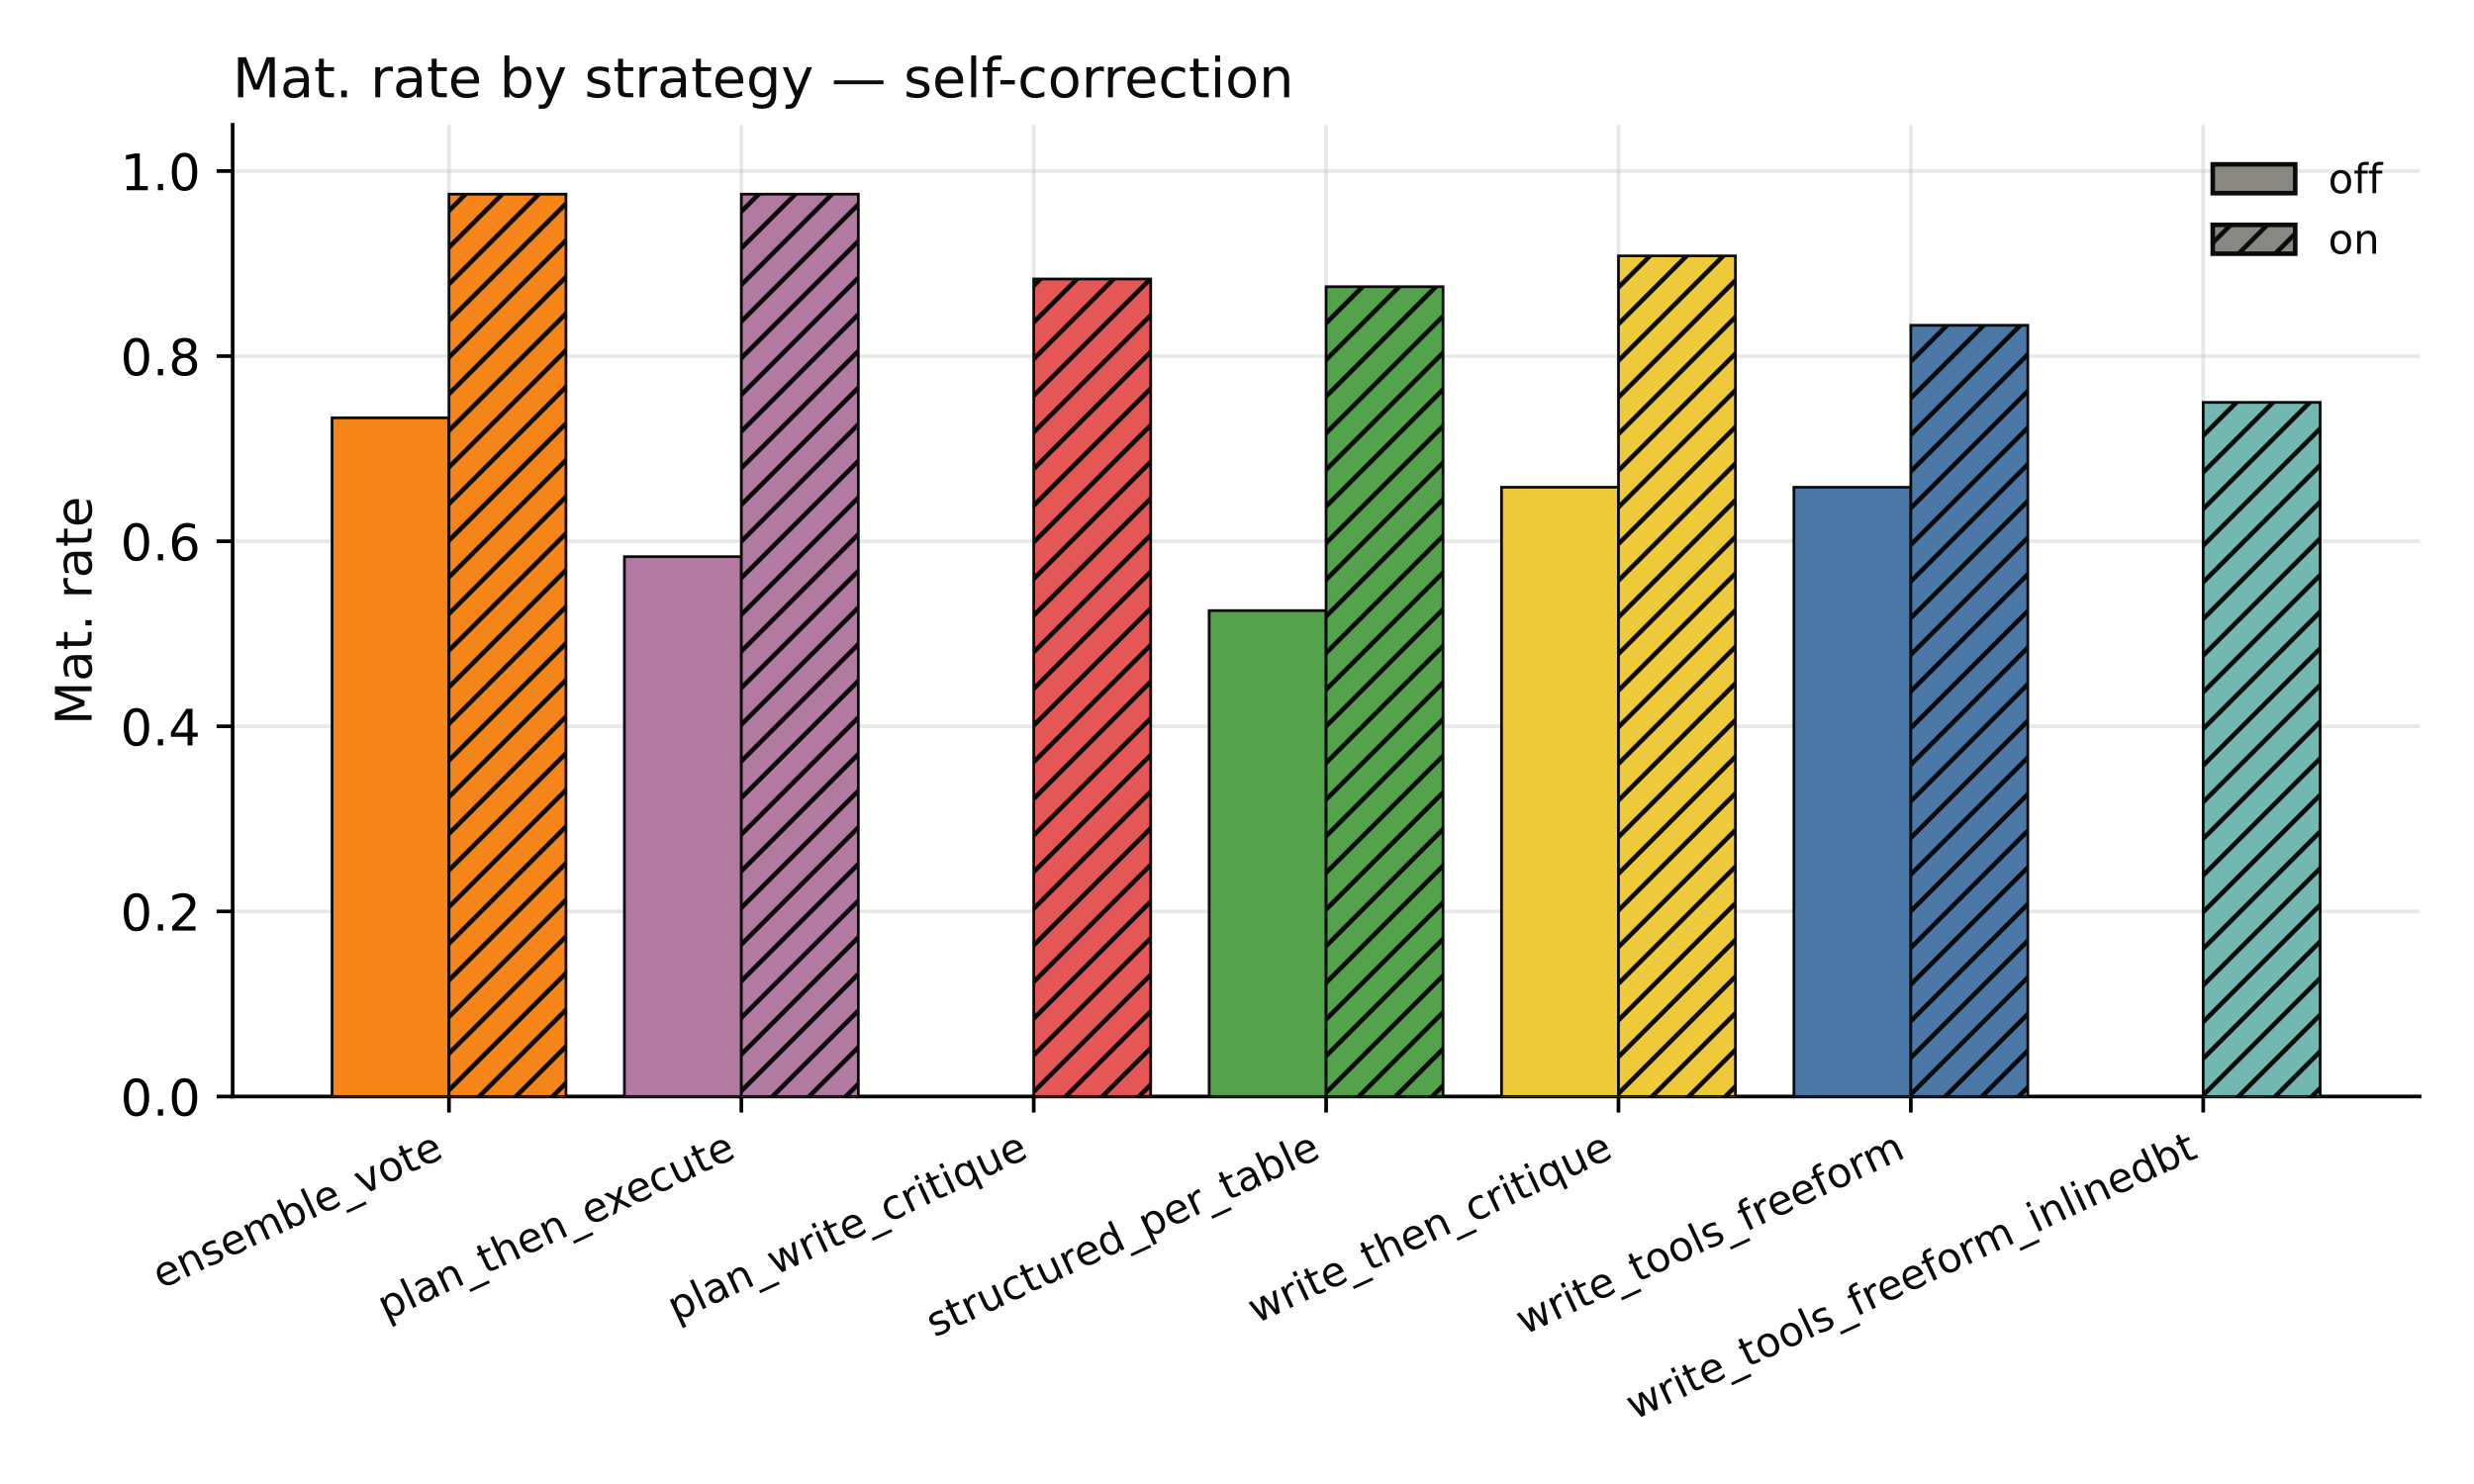
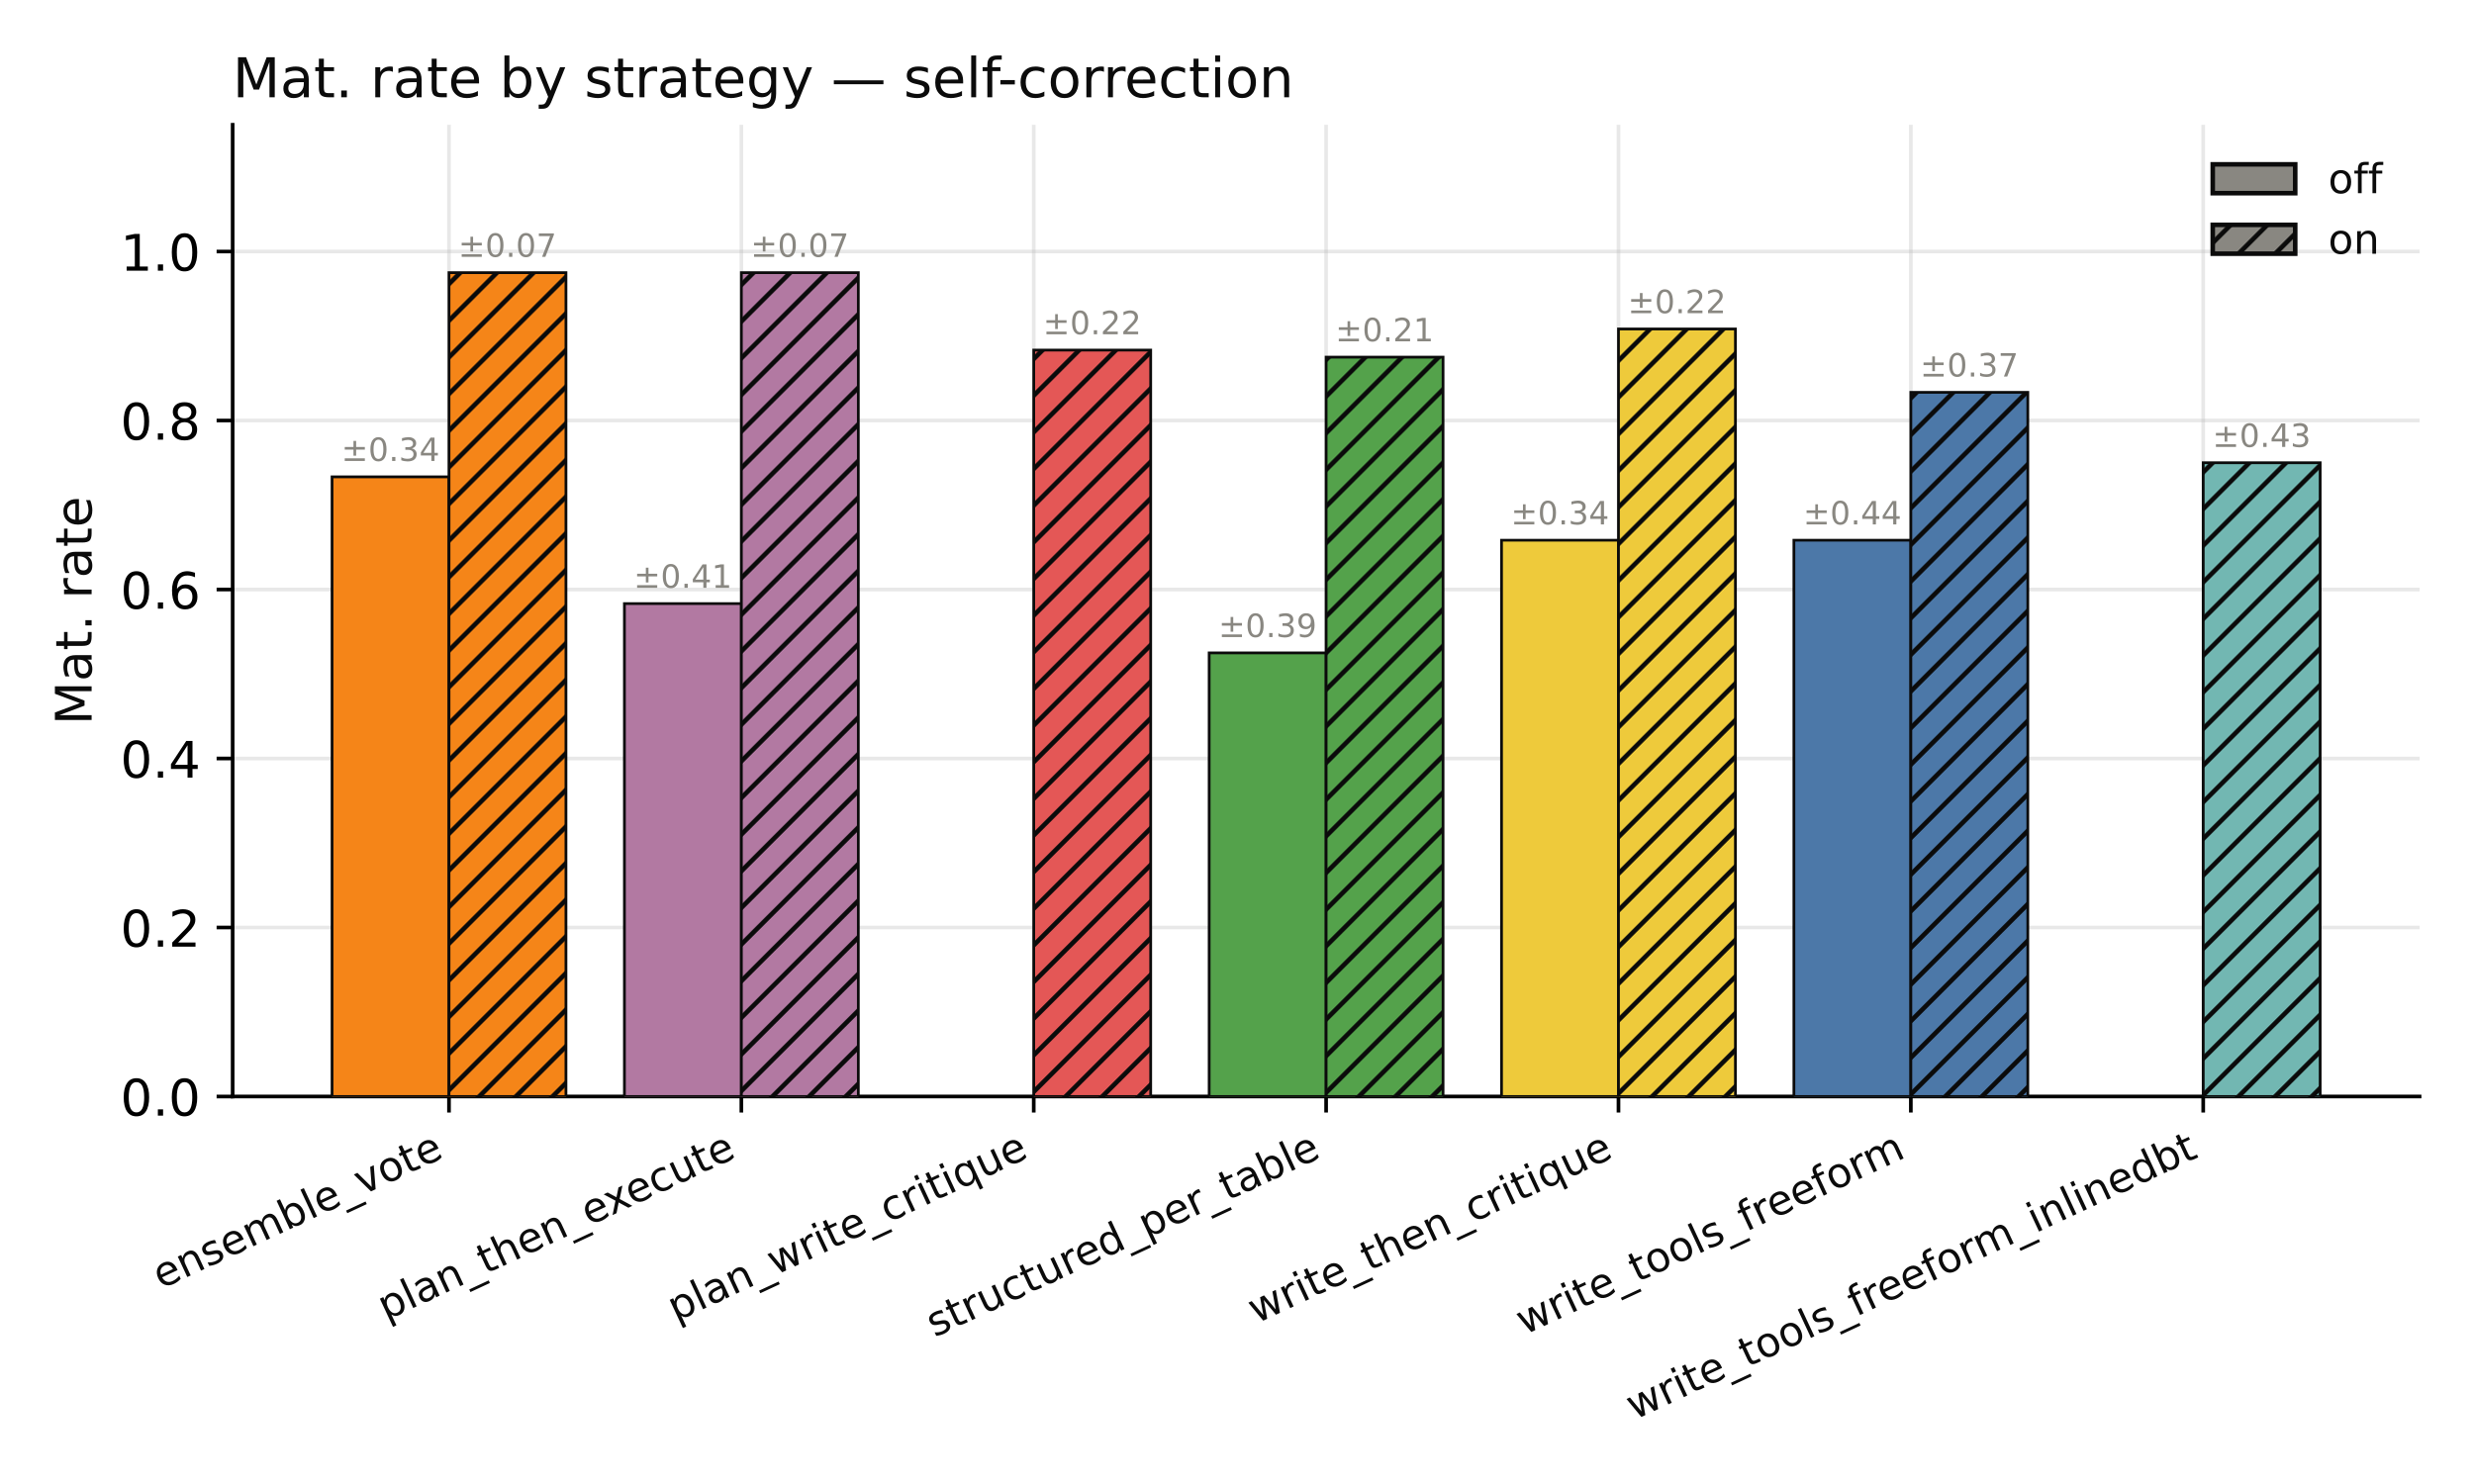
<svg xmlns="http://www.w3.org/2000/svg" xmlns:xlink="http://www.w3.org/1999/xlink" width="540pt" height="324pt" viewBox="0 0 540 324" version="1.1">
  <defs>
    <style type="text/css">*{stroke-linejoin: round; stroke-linecap: butt}</style>
  </defs>
  <g id="figure_1">
    <g id="patch_1">
      <path d="M 0 324  L 540 324  L 540 0  L 0 0  L 0 324  z " style="fill: none" />
    </g>
    <g id="axes_1">
      <g id="patch_2">
        <path d="M 50.78 239.396  L 528.12 239.396  L 528.12 27.24  L 50.78 27.24  L 50.78 239.396  z " style="fill: none" />
      </g>
      <g id="matplotlib.axis_1">
        <g id="xtick_1">
          <g id="line2d_1">
            <path d="M 98.003 239.396  L 98.003 27.24  " clip-path="url(#p436412ffaa)" style="fill: none; stroke: #b0b0b0; stroke-opacity: 0.3; stroke-width: 0.8; stroke-linecap: square" />
          </g>
          <g id="line2d_2">
            <defs>
              <path id="mcf3340162c" d="M 0 0  L 0 3.5  " style="stroke: #000000; stroke-width: 0.8" />
            </defs>
            <g>
              <use xlink:href="#mcf3340162c" x="98.003" y="239.396" style="stroke: #000000; stroke-width: 0.8" />
            </g>
          </g>
          <g id="text_1">
            <text style="font-size: 9px; font-family: 'DejaVu Sans', 'Bitstream Vera Sans', 'Computer Modern Sans Serif', 'Lucida Grande', 'Verdana', 'Geneva', 'Lucid', 'Arial', 'Helvetica', 'Avant Garde', sans-serif; fill: #0b0b0b" transform="translate(35.12796 281.4953) rotate(-25)">ensemble_vote</text>
          </g>
        </g>
        <g id="xtick_2">
          <g id="line2d_3">
            <path d="M 161.819 239.396  L 161.819 27.24  " clip-path="url(#p436412ffaa)" style="fill: none; stroke: #b0b0b0; stroke-opacity: 0.3; stroke-width: 0.8; stroke-linecap: square" />
          </g>
          <g id="line2d_4">
            <g>
              <use xlink:href="#mcf3340162c" x="161.819" y="239.396" style="stroke: #000000; stroke-width: 0.8" />
            </g>
          </g>
          <g id="text_2">
            <text style="font-size: 9px; font-family: 'DejaVu Sans', 'Bitstream Vera Sans', 'Computer Modern Sans Serif', 'Lucida Grande', 'Verdana', 'Geneva', 'Lucid', 'Arial', 'Helvetica', 'Avant Garde', sans-serif; fill: #0b0b0b" transform="translate(84.25873 288.3429) rotate(-25)">plan_then_execute</text>
          </g>
        </g>
        <g id="xtick_3">
          <g id="line2d_5">
            <path d="M 225.634 239.396  L 225.634 27.24  " clip-path="url(#p436412ffaa)" style="fill: none; stroke: #b0b0b0; stroke-opacity: 0.3; stroke-width: 0.8; stroke-linecap: square" />
          </g>
          <g id="line2d_6">
            <g>
              <use xlink:href="#mcf3340162c" x="225.634" y="239.396" style="stroke: #000000; stroke-width: 0.8" />
            </g>
          </g>
          <g id="text_3">
            <text style="font-size: 9px; font-family: 'DejaVu Sans', 'Bitstream Vera Sans', 'Computer Modern Sans Serif', 'Lucida Grande', 'Verdana', 'Geneva', 'Lucid', 'Arial', 'Helvetica', 'Avant Garde', sans-serif; fill: #0b0b0b" transform="translate(147.5275 288.5979) rotate(-25)">plan_write_critique</text>
          </g>
        </g>
        <g id="xtick_4">
          <g id="line2d_7">
            <path d="M 289.45 239.396  L 289.45 27.24  " clip-path="url(#p436412ffaa)" style="fill: none; stroke: #b0b0b0; stroke-opacity: 0.3; stroke-width: 0.8; stroke-linecap: square" />
          </g>
          <g id="line2d_8">
            <g>
              <use xlink:href="#mcf3340162c" x="289.45" y="239.396" style="stroke: #000000; stroke-width: 0.8" />
            </g>
          </g>
          <g id="text_4">
            <text style="font-size: 9px; font-family: 'DejaVu Sans', 'Bitstream Vera Sans', 'Computer Modern Sans Serif', 'Lucida Grande', 'Verdana', 'Geneva', 'Lucid', 'Arial', 'Helvetica', 'Avant Garde', sans-serif; fill: #0b0b0b" transform="translate(203.9981 292.0229) rotate(-25)">structured_per_table</text>
          </g>
        </g>
        <g id="xtick_5">
          <g id="line2d_9">
            <path d="M 353.266 239.396  L 353.266 27.24  " clip-path="url(#p436412ffaa)" style="fill: none; stroke: #b0b0b0; stroke-opacity: 0.3; stroke-width: 0.8; stroke-linecap: square" />
          </g>
          <g id="line2d_10">
            <g>
              <use xlink:href="#mcf3340162c" x="353.266" y="239.396" style="stroke: #000000; stroke-width: 0.8" />
            </g>
          </g>
          <g id="text_5">
            <text style="font-size: 9px; font-family: 'DejaVu Sans', 'Bitstream Vera Sans', 'Computer Modern Sans Serif', 'Lucida Grande', 'Verdana', 'Geneva', 'Lucid', 'Arial', 'Helvetica', 'Avant Garde', sans-serif; fill: #0b0b0b" transform="translate(274.2154 289.0376) rotate(-25)">write_then_critique</text>
          </g>
        </g>
        <g id="xtick_6">
          <g id="line2d_11">
            <path d="M 417.081 239.396  L 417.081 27.24  " clip-path="url(#p436412ffaa)" style="fill: none; stroke: #b0b0b0; stroke-opacity: 0.3; stroke-width: 0.8; stroke-linecap: square" />
          </g>
          <g id="line2d_12">
            <g>
              <use xlink:href="#mcf3340162c" x="417.081" y="239.396" style="stroke: #000000; stroke-width: 0.8" />
            </g>
          </g>
          <g id="text_6">
            <text style="font-size: 9px; font-family: 'DejaVu Sans', 'Bitstream Vera Sans', 'Computer Modern Sans Serif', 'Lucida Grande', 'Verdana', 'Geneva', 'Lucid', 'Arial', 'Helvetica', 'Avant Garde', sans-serif; fill: #0b0b0b" transform="translate(332.729 291.51) rotate(-25)">write_tools_freeform</text>
          </g>
        </g>
        <g id="xtick_7">
          <g id="line2d_13">
            <path d="M 480.897 239.396  L 480.897 27.24  " clip-path="url(#p436412ffaa)" style="fill: none; stroke: #b0b0b0; stroke-opacity: 0.3; stroke-width: 0.8; stroke-linecap: square" />
          </g>
          <g id="line2d_14">
            <g>
              <use xlink:href="#mcf3340162c" x="480.897" y="239.396" style="stroke: #000000; stroke-width: 0.8" />
            </g>
          </g>
          <g id="text_7">
            <text style="font-size: 9px; font-family: 'DejaVu Sans', 'Bitstream Vera Sans', 'Computer Modern Sans Serif', 'Lucida Grande', 'Verdana', 'Geneva', 'Lucid', 'Arial', 'Helvetica', 'Avant Garde', sans-serif; fill: #0b0b0b" transform="translate(356.756 310.0636) rotate(-25)">write_tools_freeform_inlinedbt</text>
          </g>
        </g>
      </g>
      <g id="matplotlib.axis_2">
        <g id="ytick_1">
          <g id="line2d_15">
            <path d="M 50.78 239.396  L 528.12 239.396  " clip-path="url(#p436412ffaa)" style="fill: none; stroke: #b0b0b0; stroke-opacity: 0.3; stroke-width: 0.8; stroke-linecap: square" />
          </g>
          <g id="line2d_16">
            <defs>
              <path id="m8100866d8d" d="M 0 0  L -3.5 0  " style="stroke: #000000; stroke-width: 0.8" />
            </defs>
            <g>
              <use xlink:href="#m8100866d8d" x="50.78" y="239.396" style="stroke: #000000; stroke-width: 0.8" />
            </g>
          </g>
          <g id="text_8">
            <text style="font-size: 11px; font-family: 'DejaVu Sans', 'Bitstream Vera Sans', 'Computer Modern Sans Serif', 'Lucida Grande', 'Verdana', 'Geneva', 'Lucid', 'Arial', 'Helvetica', 'Avant Garde', sans-serif; text-anchor: end" x="43.78" y="243.575" transform="rotate(-0 43.78 243.5754)">0.0</text>
          </g>
        </g>
        <g id="ytick_2">
          <g id="line2d_17">
-             <path d="M 50.78 198.986  L 528.12 198.986  " clip-path="url(#p436412ffaa)" style="fill: none; stroke: #b0b0b0; stroke-opacity: 0.3; stroke-width: 0.8; stroke-linecap: square" />
+             <path d="M 50.78 202.5  L 528.12 202.5  " clip-path="url(#p436412ffaa)" style="fill: none; stroke: #b0b0b0; stroke-opacity: 0.3; stroke-width: 0.8; stroke-linecap: square" />
          </g>
          <g id="line2d_18">
            <g>
-               <use xlink:href="#m8100866d8d" x="50.78" y="198.986" style="stroke: #000000; stroke-width: 0.8" />
+               <use xlink:href="#m8100866d8d" x="50.78" y="202.5" style="stroke: #000000; stroke-width: 0.8" />
            </g>
          </g>
          <g id="text_9">
-             <text style="font-size: 11px; font-family: 'DejaVu Sans', 'Bitstream Vera Sans', 'Computer Modern Sans Serif', 'Lucida Grande', 'Verdana', 'Geneva', 'Lucid', 'Arial', 'Helvetica', 'Avant Garde', sans-serif; text-anchor: end" x="43.78" y="203.165" transform="rotate(-0 43.78 203.1647)">0.2</text>
+             <text style="font-size: 11px; font-family: 'DejaVu Sans', 'Bitstream Vera Sans', 'Computer Modern Sans Serif', 'Lucida Grande', 'Verdana', 'Geneva', 'Lucid', 'Arial', 'Helvetica', 'Avant Garde', sans-serif; text-anchor: end" x="43.78" y="206.679" transform="rotate(-0 43.78 206.6787)">0.2</text>
          </g>
        </g>
        <g id="ytick_3">
          <g id="line2d_19">
-             <path d="M 50.78 158.575  L 528.12 158.575  " clip-path="url(#p436412ffaa)" style="fill: none; stroke: #b0b0b0; stroke-opacity: 0.3; stroke-width: 0.8; stroke-linecap: square" />
+             <path d="M 50.78 165.603  L 528.12 165.603  " clip-path="url(#p436412ffaa)" style="fill: none; stroke: #b0b0b0; stroke-opacity: 0.3; stroke-width: 0.8; stroke-linecap: square" />
          </g>
          <g id="line2d_20">
            <g>
-               <use xlink:href="#m8100866d8d" x="50.78" y="158.575" style="stroke: #000000; stroke-width: 0.8" />
+               <use xlink:href="#m8100866d8d" x="50.78" y="165.603" style="stroke: #000000; stroke-width: 0.8" />
            </g>
          </g>
          <g id="text_10">
-             <text style="font-size: 11px; font-family: 'DejaVu Sans', 'Bitstream Vera Sans', 'Computer Modern Sans Serif', 'Lucida Grande', 'Verdana', 'Geneva', 'Lucid', 'Arial', 'Helvetica', 'Avant Garde', sans-serif; text-anchor: end" x="43.78" y="162.754" transform="rotate(-0 43.78 162.754)">0.4</text>
+             <text style="font-size: 11px; font-family: 'DejaVu Sans', 'Bitstream Vera Sans', 'Computer Modern Sans Serif', 'Lucida Grande', 'Verdana', 'Geneva', 'Lucid', 'Arial', 'Helvetica', 'Avant Garde', sans-serif; text-anchor: end" x="43.78" y="169.782" transform="rotate(-0 43.78 169.7819)">0.4</text>
          </g>
        </g>
        <g id="ytick_4">
          <g id="line2d_21">
-             <path d="M 50.78 118.164  L 528.12 118.164  " clip-path="url(#p436412ffaa)" style="fill: none; stroke: #b0b0b0; stroke-opacity: 0.3; stroke-width: 0.8; stroke-linecap: square" />
+             <path d="M 50.78 128.706  L 528.12 128.706  " clip-path="url(#p436412ffaa)" style="fill: none; stroke: #b0b0b0; stroke-opacity: 0.3; stroke-width: 0.8; stroke-linecap: square" />
          </g>
          <g id="line2d_22">
            <g>
-               <use xlink:href="#m8100866d8d" x="50.78" y="118.164" style="stroke: #000000; stroke-width: 0.8" />
+               <use xlink:href="#m8100866d8d" x="50.78" y="128.706" style="stroke: #000000; stroke-width: 0.8" />
            </g>
          </g>
          <g id="text_11">
-             <text style="font-size: 11px; font-family: 'DejaVu Sans', 'Bitstream Vera Sans', 'Computer Modern Sans Serif', 'Lucida Grande', 'Verdana', 'Geneva', 'Lucid', 'Arial', 'Helvetica', 'Avant Garde', sans-serif; text-anchor: end" x="43.78" y="122.343" transform="rotate(-0 43.78 122.3433)">0.6</text>
+             <text style="font-size: 11px; font-family: 'DejaVu Sans', 'Bitstream Vera Sans', 'Computer Modern Sans Serif', 'Lucida Grande', 'Verdana', 'Geneva', 'Lucid', 'Arial', 'Helvetica', 'Avant Garde', sans-serif; text-anchor: end" x="43.78" y="132.885" transform="rotate(-0 43.78 132.8852)">0.6</text>
          </g>
        </g>
        <g id="ytick_5">
          <g id="line2d_23">
-             <path d="M 50.78 77.753  L 528.12 77.753  " clip-path="url(#p436412ffaa)" style="fill: none; stroke: #b0b0b0; stroke-opacity: 0.3; stroke-width: 0.8; stroke-linecap: square" />
+             <path d="M 50.78 91.809  L 528.12 91.809  " clip-path="url(#p436412ffaa)" style="fill: none; stroke: #b0b0b0; stroke-opacity: 0.3; stroke-width: 0.8; stroke-linecap: square" />
          </g>
          <g id="line2d_24">
            <g>
-               <use xlink:href="#m8100866d8d" x="50.78" y="77.753" style="stroke: #000000; stroke-width: 0.8" />
+               <use xlink:href="#m8100866d8d" x="50.78" y="91.809" style="stroke: #000000; stroke-width: 0.8" />
            </g>
          </g>
          <g id="text_12">
-             <text style="font-size: 11px; font-family: 'DejaVu Sans', 'Bitstream Vera Sans', 'Computer Modern Sans Serif', 'Lucida Grande', 'Verdana', 'Geneva', 'Lucid', 'Arial', 'Helvetica', 'Avant Garde', sans-serif; text-anchor: end" x="43.78" y="81.933" transform="rotate(-0 43.78 81.93254)">0.8</text>
+             <text style="font-size: 11px; font-family: 'DejaVu Sans', 'Bitstream Vera Sans', 'Computer Modern Sans Serif', 'Lucida Grande', 'Verdana', 'Geneva', 'Lucid', 'Arial', 'Helvetica', 'Avant Garde', sans-serif; text-anchor: end" x="43.78" y="95.988" transform="rotate(-0 43.78 95.98844)">0.8</text>
          </g>
        </g>
        <g id="ytick_6">
          <g id="line2d_25">
-             <path d="M 50.78 37.343  L 528.12 37.343  " clip-path="url(#p436412ffaa)" style="fill: none; stroke: #b0b0b0; stroke-opacity: 0.3; stroke-width: 0.8; stroke-linecap: square" />
+             <path d="M 50.78 54.913  L 528.12 54.913  " clip-path="url(#p436412ffaa)" style="fill: none; stroke: #b0b0b0; stroke-opacity: 0.3; stroke-width: 0.8; stroke-linecap: square" />
          </g>
          <g id="line2d_26">
            <g>
-               <use xlink:href="#m8100866d8d" x="50.78" y="37.343" style="stroke: #000000; stroke-width: 0.8" />
+               <use xlink:href="#m8100866d8d" x="50.78" y="54.913" style="stroke: #000000; stroke-width: 0.8" />
            </g>
          </g>
          <g id="text_13">
-             <text style="font-size: 11px; font-family: 'DejaVu Sans', 'Bitstream Vera Sans', 'Computer Modern Sans Serif', 'Lucida Grande', 'Verdana', 'Geneva', 'Lucid', 'Arial', 'Helvetica', 'Avant Garde', sans-serif; text-anchor: end" x="43.78" y="41.522" transform="rotate(-0 43.78 41.52182)">1.0</text>
+             <text style="font-size: 11px; font-family: 'DejaVu Sans', 'Bitstream Vera Sans', 'Computer Modern Sans Serif', 'Lucida Grande', 'Verdana', 'Geneva', 'Lucid', 'Arial', 'Helvetica', 'Avant Garde', sans-serif; text-anchor: end" x="43.78" y="59.092" transform="rotate(-0 43.78 59.0917)">1.0</text>
          </g>
        </g>
        <g id="text_14">
          <text style="font-size: 11px; font-family: 'DejaVu Sans', 'Bitstream Vera Sans', 'Computer Modern Sans Serif', 'Lucida Grande', 'Verdana', 'Geneva', 'Lucid', 'Arial', 'Helvetica', 'Avant Garde', sans-serif; text-anchor: middle; fill: #0b0b0b" x="19.999" y="133.318" transform="rotate(-90 19.99891 133.3181)">Mat. rate</text>
        </g>
      </g>
      <g id="patch_3">
        <path d="M 50.78 239.396  L 50.78 27.24  " style="fill: none; stroke: #000000; stroke-width: 0.8; stroke-linejoin: miter; stroke-linecap: square" />
      </g>
      <g id="patch_4">
        <path d="M 50.78 239.396  L 528.12 239.396  " style="fill: none; stroke: #000000; stroke-width: 0.8; stroke-linejoin: miter; stroke-linecap: square" />
      </g>
      <g id="patch_5">
-         <path d="M 72.477 239.396  L 98.003 239.396  L 98.003 91.224  L 72.477 91.224  z " clip-path="url(#p436412ffaa)" style="fill: #f58518; stroke: #0b0b0b; stroke-width: 0.6; stroke-linejoin: miter" />
+         <path d="M 72.477 239.396  L 98.003 239.396  L 98.003 104.108  L 72.477 104.108  z " clip-path="url(#p436412ffaa)" style="fill: #f58518; stroke: #0b0b0b; stroke-width: 0.6; stroke-linejoin: miter" />
      </g>
      <g id="patch_6">
-         <path d="M 136.293 239.396  L 161.819 239.396  L 161.819 121.532  L 136.293 121.532  z " clip-path="url(#p436412ffaa)" style="fill: #b279a2; stroke: #0b0b0b; stroke-width: 0.6; stroke-linejoin: miter" />
+         <path d="M 136.293 239.396  L 161.819 239.396  L 161.819 131.781  L 136.293 131.781  z " clip-path="url(#p436412ffaa)" style="fill: #b279a2; stroke: #0b0b0b; stroke-width: 0.6; stroke-linejoin: miter" />
      </g>
      <g id="patch_7">
-         <path d="M 263.924 239.396  L 289.45 239.396  L 289.45 133.318  L 263.924 133.318  z " clip-path="url(#p436412ffaa)" style="fill: #54a24b; stroke: #0b0b0b; stroke-width: 0.6; stroke-linejoin: miter" />
+         <path d="M 263.924 239.396  L 289.45 239.396  L 289.45 142.542  L 263.924 142.542  z " clip-path="url(#p436412ffaa)" style="fill: #54a24b; stroke: #0b0b0b; stroke-width: 0.6; stroke-linejoin: miter" />
      </g>
      <g id="patch_8">
-         <path d="M 327.739 239.396  L 353.266 239.396  L 353.266 106.378  L 327.739 106.378  z " clip-path="url(#p436412ffaa)" style="fill: #eeca3b; stroke: #0b0b0b; stroke-width: 0.6; stroke-linejoin: miter" />
+         <path d="M 327.739 239.396  L 353.266 239.396  L 353.266 117.944  L 327.739 117.944  z " clip-path="url(#p436412ffaa)" style="fill: #eeca3b; stroke: #0b0b0b; stroke-width: 0.6; stroke-linejoin: miter" />
      </g>
      <g id="patch_9">
-         <path d="M 391.555 239.396  L 417.081 239.396  L 417.081 106.378  L 391.555 106.378  z " clip-path="url(#p436412ffaa)" style="fill: #4c78a8; stroke: #0b0b0b; stroke-width: 0.6; stroke-linejoin: miter" />
+         <path d="M 391.555 239.396  L 417.081 239.396  L 417.081 117.944  L 391.555 117.944  z " clip-path="url(#p436412ffaa)" style="fill: #4c78a8; stroke: #0b0b0b; stroke-width: 0.6; stroke-linejoin: miter" />
      </g>
      <g id="patch_10">
-         <path d="M 98.003 239.396  L 123.53 239.396  L 123.53 42.394  L 98.003 42.394  z " clip-path="url(#p436412ffaa)" style="fill: url(#h0201636944); stroke: #0b0b0b; stroke-width: 0.6; stroke-linejoin: miter" />
+         <path d="M 98.003 239.396  L 123.53 239.396  L 123.53 59.525  L 98.003 59.525  z " clip-path="url(#p436412ffaa)" style="fill: url(#h0201636944); stroke: #0b0b0b; stroke-width: 0.6; stroke-linejoin: miter" />
      </g>
      <g id="patch_11">
-         <path d="M 161.819 239.396  L 187.345 239.396  L 187.345 42.394  L 161.819 42.394  z " clip-path="url(#p436412ffaa)" style="fill: url(#he623066f59); stroke: #0b0b0b; stroke-width: 0.6; stroke-linejoin: miter" />
+         <path d="M 161.819 239.396  L 187.345 239.396  L 187.345 59.525  L 161.819 59.525  z " clip-path="url(#p436412ffaa)" style="fill: url(#he623066f59); stroke: #0b0b0b; stroke-width: 0.6; stroke-linejoin: miter" />
      </g>
      <g id="patch_12">
-         <path d="M 225.634 239.396  L 251.161 239.396  L 251.161 60.916  L 225.634 60.916  z " clip-path="url(#p436412ffaa)" style="fill: url(#hfb81bdadf5); stroke: #0b0b0b; stroke-width: 0.6; stroke-linejoin: miter" />
+         <path d="M 225.634 239.396  L 251.161 239.396  L 251.161 76.436  L 225.634 76.436  z " clip-path="url(#p436412ffaa)" style="fill: url(#hfb81bdadf5); stroke: #0b0b0b; stroke-width: 0.6; stroke-linejoin: miter" />
      </g>
      <g id="patch_13">
-         <path d="M 289.45 239.396  L 314.976 239.396  L 314.976 62.599  L 289.45 62.599  z " clip-path="url(#p436412ffaa)" style="fill: url(#h0fccd0204a); stroke: #0b0b0b; stroke-width: 0.6; stroke-linejoin: miter" />
+         <path d="M 289.45 239.396  L 314.976 239.396  L 314.976 77.973  L 289.45 77.973  z " clip-path="url(#p436412ffaa)" style="fill: url(#h0fccd0204a); stroke: #0b0b0b; stroke-width: 0.6; stroke-linejoin: miter" />
      </g>
      <g id="patch_14">
-         <path d="M 353.266 239.396  L 378.792 239.396  L 378.792 55.864  L 353.266 55.864  z " clip-path="url(#p436412ffaa)" style="fill: url(#hcd813ef7ce); stroke: #0b0b0b; stroke-width: 0.6; stroke-linejoin: miter" />
+         <path d="M 353.266 239.396  L 378.792 239.396  L 378.792 71.824  L 353.266 71.824  z " clip-path="url(#p436412ffaa)" style="fill: url(#hcd813ef7ce); stroke: #0b0b0b; stroke-width: 0.6; stroke-linejoin: miter" />
      </g>
      <g id="patch_15">
-         <path d="M 417.081 239.396  L 442.607 239.396  L 442.607 71.018  L 417.081 71.018  z " clip-path="url(#p436412ffaa)" style="fill: url(#hf12373f04d); stroke: #0b0b0b; stroke-width: 0.6; stroke-linejoin: miter" />
+         <path d="M 417.081 239.396  L 442.607 239.396  L 442.607 85.66  L 417.081 85.66  z " clip-path="url(#p436412ffaa)" style="fill: url(#hf12373f04d); stroke: #0b0b0b; stroke-width: 0.6; stroke-linejoin: miter" />
      </g>
      <g id="patch_16">
-         <path d="M 480.897 239.396  L 506.423 239.396  L 506.423 87.856  L 480.897 87.856  z " clip-path="url(#p436412ffaa)" style="fill: url(#hf85ab9a5a4); stroke: #0b0b0b; stroke-width: 0.6; stroke-linejoin: miter" />
+         <path d="M 480.897 239.396  L 506.423 239.396  L 506.423 101.033  L 480.897 101.033  z " clip-path="url(#p436412ffaa)" style="fill: url(#hf85ab9a5a4); stroke: #0b0b0b; stroke-width: 0.6; stroke-linejoin: miter" />
      </g>
      <g id="text_15">
+         <text style="font-size: 7px; font-family: 'DejaVu Sans', 'Bitstream Vera Sans', 'Computer Modern Sans Serif', 'Lucida Grande', 'Verdana', 'Geneva', 'Lucid', 'Arial', 'Helvetica', 'Avant Garde', sans-serif; text-anchor: middle; fill: #898781" x="85.24" y="100.652" transform="rotate(-0 85.24037 100.6524)">±0.34</text>
+       </g>
+       <g id="text_16">
+         <text style="font-size: 7px; font-family: 'DejaVu Sans', 'Bitstream Vera Sans', 'Computer Modern Sans Serif', 'Lucida Grande', 'Verdana', 'Geneva', 'Lucid', 'Arial', 'Helvetica', 'Avant Garde', sans-serif; text-anchor: middle; fill: #898781" x="149.056" y="128.325" transform="rotate(-0 149.0559 128.325)">±0.41</text>
+       </g>
+       <g id="text_17">
+         <text style="font-size: 7px; font-family: 'DejaVu Sans', 'Bitstream Vera Sans', 'Computer Modern Sans Serif', 'Lucida Grande', 'Verdana', 'Geneva', 'Lucid', 'Arial', 'Helvetica', 'Avant Garde', sans-serif; text-anchor: middle; fill: #898781" x="276.687" y="139.087" transform="rotate(-0 276.6869 139.0865)">±0.39</text>
+       </g>
+       <g id="text_18">
+         <text style="font-size: 7px; font-family: 'DejaVu Sans', 'Bitstream Vera Sans', 'Computer Modern Sans Serif', 'Lucida Grande', 'Verdana', 'Geneva', 'Lucid', 'Arial', 'Helvetica', 'Avant Garde', sans-serif; text-anchor: middle; fill: #898781" x="340.502" y="114.489" transform="rotate(-0 340.5024 114.4887)">±0.34</text>
+       </g>
+       <g id="text_19">
+         <text style="font-size: 7px; font-family: 'DejaVu Sans', 'Bitstream Vera Sans', 'Computer Modern Sans Serif', 'Lucida Grande', 'Verdana', 'Geneva', 'Lucid', 'Arial', 'Helvetica', 'Avant Garde', sans-serif; text-anchor: middle; fill: #898781" x="404.318" y="114.489" transform="rotate(-0 404.3179 114.4887)">±0.44</text>
+       </g>
+       <g id="text_20">
+         <text style="font-size: 7px; font-family: 'DejaVu Sans', 'Bitstream Vera Sans', 'Computer Modern Sans Serif', 'Lucida Grande', 'Verdana', 'Geneva', 'Lucid', 'Arial', 'Helvetica', 'Avant Garde', sans-serif; text-anchor: middle; fill: #898781" x="110.767" y="56.069" transform="rotate(-0 110.7666 56.06887)">±0.07</text>
+       </g>
+       <g id="text_21">
+         <text style="font-size: 7px; font-family: 'DejaVu Sans', 'Bitstream Vera Sans', 'Computer Modern Sans Serif', 'Lucida Grande', 'Verdana', 'Geneva', 'Lucid', 'Arial', 'Helvetica', 'Avant Garde', sans-serif; text-anchor: middle; fill: #898781" x="174.582" y="56.069" transform="rotate(-0 174.5821 56.06887)">±0.07</text>
+       </g>
+       <g id="text_22">
+         <text style="font-size: 7px; font-family: 'DejaVu Sans', 'Bitstream Vera Sans', 'Computer Modern Sans Serif', 'Lucida Grande', 'Verdana', 'Geneva', 'Lucid', 'Arial', 'Helvetica', 'Avant Garde', sans-serif; text-anchor: middle; fill: #898781" x="238.398" y="72.98" transform="rotate(-0 238.3976 72.97988)">±0.22</text>
+       </g>
+       <g id="text_23">
+         <text style="font-size: 7px; font-family: 'DejaVu Sans', 'Bitstream Vera Sans', 'Computer Modern Sans Serif', 'Lucida Grande', 'Verdana', 'Geneva', 'Lucid', 'Arial', 'Helvetica', 'Avant Garde', sans-serif; text-anchor: middle; fill: #898781" x="302.213" y="74.517" transform="rotate(-0 302.2131 74.51724)">±0.21</text>
+       </g>
+       <g id="text_24">
+         <text style="font-size: 7px; font-family: 'DejaVu Sans', 'Bitstream Vera Sans', 'Computer Modern Sans Serif', 'Lucida Grande', 'Verdana', 'Geneva', 'Lucid', 'Arial', 'Helvetica', 'Avant Garde', sans-serif; text-anchor: middle; fill: #898781" x="366.029" y="68.368" transform="rotate(-0 366.0286 68.36779)">±0.22</text>
+       </g>
+       <g id="text_25">
+         <text style="font-size: 7px; font-family: 'DejaVu Sans', 'Bitstream Vera Sans', 'Computer Modern Sans Serif', 'Lucida Grande', 'Verdana', 'Geneva', 'Lucid', 'Arial', 'Helvetica', 'Avant Garde', sans-serif; text-anchor: middle; fill: #898781" x="429.844" y="82.204" transform="rotate(-0 429.8441 82.20406)">±0.37</text>
+       </g>
+       <g id="text_26">
+         <text style="font-size: 7px; font-family: 'DejaVu Sans', 'Bitstream Vera Sans', 'Computer Modern Sans Serif', 'Lucida Grande', 'Verdana', 'Geneva', 'Lucid', 'Arial', 'Helvetica', 'Avant Garde', sans-serif; text-anchor: middle; fill: #898781" x="493.66" y="97.578" transform="rotate(-0 493.6596 97.57771)">±0.43</text>
+       </g>
+       <g id="text_27">
        <text style="font-size: 12px; font-family: 'DejaVu Sans', 'Bitstream Vera Sans', 'Computer Modern Sans Serif', 'Lucida Grande', 'Verdana', 'Geneva', 'Lucid', 'Arial', 'Helvetica', 'Avant Garde', sans-serif; text-anchor: start; fill: #0b0b0b" x="50.78" y="21.24" transform="rotate(-0 50.78 21.24)">Mat. rate by strategy — self-correction</text>
      </g>
      <g id="legend_1">
        <g id="patch_17">
          <path d="M 482.977 42.179  L 500.977 42.179  L 500.977 35.879  L 482.977 35.879  z " style="fill: #898781; stroke: #0b0b0b; stroke-linejoin: miter" />
        </g>
-         <g id="text_16">
+         <g id="text_28">
          <text style="font-size: 9px; font-family: 'DejaVu Sans', 'Bitstream Vera Sans', 'Computer Modern Sans Serif', 'Lucida Grande', 'Verdana', 'Geneva', 'Lucid', 'Arial', 'Helvetica', 'Avant Garde', sans-serif; text-anchor: start; fill: #0b0b0b" x="508.177" y="42.179" transform="rotate(-0 508.1766 42.17859)">off</text>
        </g>
        <g id="patch_18">
          <path d="M 482.977 55.389  L 500.977 55.389  L 500.977 49.089  L 482.977 49.089  z " style="fill: url(#h4f740f54e5); stroke: #0b0b0b; stroke-linejoin: miter" />
        </g>
-         <g id="text_17">
+         <g id="text_29">
          <text style="font-size: 9px; font-family: 'DejaVu Sans', 'Bitstream Vera Sans', 'Computer Modern Sans Serif', 'Lucida Grande', 'Verdana', 'Geneva', 'Lucid', 'Arial', 'Helvetica', 'Avant Garde', sans-serif; text-anchor: start; fill: #0b0b0b" x="508.177" y="55.389" transform="rotate(-0 508.1766 55.38891)">on</text>
        </g>
      </g>
    </g>
  </g>
  <defs>
    <clipPath id="p436412ffaa">
      <rect x="50.78" y="27.24" width="477.34" height="212.156" />
    </clipPath>
  </defs>
  <defs>
    <pattern id="h0201636944" patternUnits="userSpaceOnUse" x="0" y="0" width="72" height="72">
      <rect x="0" y="0" width="73" height="73" fill="#f58518" />
      <path d="M -36 36  L 36 -36  M -32 40  L 40 -32  M -28 44  L 44 -28  M -24 48  L 48 -24  M -20 52  L 52 -20  M -16 56  L 56 -16  M -12 60  L 60 -12  M -8 64  L 64 -8  M -4 68  L 68 -4  M 0 72  L 72 0  M 4 76  L 76 4  M 8 80  L 80 8  M 12 84  L 84 12  M 16 88  L 88 16  M 20 92  L 92 20  M 24 96  L 96 24  M 28 100  L 100 28  M 32 104  L 104 32  M 36 108  L 108 36  " style="fill: #0b0b0b; stroke: #0b0b0b; stroke-width: 1.0; stroke-linecap: butt; stroke-linejoin: miter" />
    </pattern>
    <pattern id="he623066f59" patternUnits="userSpaceOnUse" x="0" y="0" width="72" height="72">
      <rect x="0" y="0" width="73" height="73" fill="#b279a2" />
      <path d="M -36 36  L 36 -36  M -32 40  L 40 -32  M -28 44  L 44 -28  M -24 48  L 48 -24  M -20 52  L 52 -20  M -16 56  L 56 -16  M -12 60  L 60 -12  M -8 64  L 64 -8  M -4 68  L 68 -4  M 0 72  L 72 0  M 4 76  L 76 4  M 8 80  L 80 8  M 12 84  L 84 12  M 16 88  L 88 16  M 20 92  L 92 20  M 24 96  L 96 24  M 28 100  L 100 28  M 32 104  L 104 32  M 36 108  L 108 36  " style="fill: #0b0b0b; stroke: #0b0b0b; stroke-width: 1.0; stroke-linecap: butt; stroke-linejoin: miter" />
    </pattern>
    <pattern id="hfb81bdadf5" patternUnits="userSpaceOnUse" x="0" y="0" width="72" height="72">
      <rect x="0" y="0" width="73" height="73" fill="#e45756" />
      <path d="M -36 36  L 36 -36  M -32 40  L 40 -32  M -28 44  L 44 -28  M -24 48  L 48 -24  M -20 52  L 52 -20  M -16 56  L 56 -16  M -12 60  L 60 -12  M -8 64  L 64 -8  M -4 68  L 68 -4  M 0 72  L 72 0  M 4 76  L 76 4  M 8 80  L 80 8  M 12 84  L 84 12  M 16 88  L 88 16  M 20 92  L 92 20  M 24 96  L 96 24  M 28 100  L 100 28  M 32 104  L 104 32  M 36 108  L 108 36  " style="fill: #0b0b0b; stroke: #0b0b0b; stroke-width: 1.0; stroke-linecap: butt; stroke-linejoin: miter" />
    </pattern>
    <pattern id="h0fccd0204a" patternUnits="userSpaceOnUse" x="0" y="0" width="72" height="72">
      <rect x="0" y="0" width="73" height="73" fill="#54a24b" />
      <path d="M -36 36  L 36 -36  M -32 40  L 40 -32  M -28 44  L 44 -28  M -24 48  L 48 -24  M -20 52  L 52 -20  M -16 56  L 56 -16  M -12 60  L 60 -12  M -8 64  L 64 -8  M -4 68  L 68 -4  M 0 72  L 72 0  M 4 76  L 76 4  M 8 80  L 80 8  M 12 84  L 84 12  M 16 88  L 88 16  M 20 92  L 92 20  M 24 96  L 96 24  M 28 100  L 100 28  M 32 104  L 104 32  M 36 108  L 108 36  " style="fill: #0b0b0b; stroke: #0b0b0b; stroke-width: 1.0; stroke-linecap: butt; stroke-linejoin: miter" />
    </pattern>
    <pattern id="hcd813ef7ce" patternUnits="userSpaceOnUse" x="0" y="0" width="72" height="72">
      <rect x="0" y="0" width="73" height="73" fill="#eeca3b" />
      <path d="M -36 36  L 36 -36  M -32 40  L 40 -32  M -28 44  L 44 -28  M -24 48  L 48 -24  M -20 52  L 52 -20  M -16 56  L 56 -16  M -12 60  L 60 -12  M -8 64  L 64 -8  M -4 68  L 68 -4  M 0 72  L 72 0  M 4 76  L 76 4  M 8 80  L 80 8  M 12 84  L 84 12  M 16 88  L 88 16  M 20 92  L 92 20  M 24 96  L 96 24  M 28 100  L 100 28  M 32 104  L 104 32  M 36 108  L 108 36  " style="fill: #0b0b0b; stroke: #0b0b0b; stroke-width: 1.0; stroke-linecap: butt; stroke-linejoin: miter" />
    </pattern>
    <pattern id="hf12373f04d" patternUnits="userSpaceOnUse" x="0" y="0" width="72" height="72">
      <rect x="0" y="0" width="73" height="73" fill="#4c78a8" />
      <path d="M -36 36  L 36 -36  M -32 40  L 40 -32  M -28 44  L 44 -28  M -24 48  L 48 -24  M -20 52  L 52 -20  M -16 56  L 56 -16  M -12 60  L 60 -12  M -8 64  L 64 -8  M -4 68  L 68 -4  M 0 72  L 72 0  M 4 76  L 76 4  M 8 80  L 80 8  M 12 84  L 84 12  M 16 88  L 88 16  M 20 92  L 92 20  M 24 96  L 96 24  M 28 100  L 100 28  M 32 104  L 104 32  M 36 108  L 108 36  " style="fill: #0b0b0b; stroke: #0b0b0b; stroke-width: 1.0; stroke-linecap: butt; stroke-linejoin: miter" />
    </pattern>
    <pattern id="hf85ab9a5a4" patternUnits="userSpaceOnUse" x="0" y="0" width="72" height="72">
      <rect x="0" y="0" width="73" height="73" fill="#72b7b2" />
      <path d="M -36 36  L 36 -36  M -32 40  L 40 -32  M -28 44  L 44 -28  M -24 48  L 48 -24  M -20 52  L 52 -20  M -16 56  L 56 -16  M -12 60  L 60 -12  M -8 64  L 64 -8  M -4 68  L 68 -4  M 0 72  L 72 0  M 4 76  L 76 4  M 8 80  L 80 8  M 12 84  L 84 12  M 16 88  L 88 16  M 20 92  L 92 20  M 24 96  L 96 24  M 28 100  L 100 28  M 32 104  L 104 32  M 36 108  L 108 36  " style="fill: #0b0b0b; stroke: #0b0b0b; stroke-width: 1.0; stroke-linecap: butt; stroke-linejoin: miter" />
    </pattern>
    <pattern id="h4f740f54e5" patternUnits="userSpaceOnUse" x="0" y="0" width="72" height="72">
      <rect x="0" y="0" width="73" height="73" fill="#898781" />
      <path d="M -36 36  L 36 -36  M -32 40  L 40 -32  M -28 44  L 44 -28  M -24 48  L 48 -24  M -20 52  L 52 -20  M -16 56  L 56 -16  M -12 60  L 60 -12  M -8 64  L 64 -8  M -4 68  L 68 -4  M 0 72  L 72 0  M 4 76  L 76 4  M 8 80  L 80 8  M 12 84  L 84 12  M 16 88  L 88 16  M 20 92  L 92 20  M 24 96  L 96 24  M 28 100  L 100 28  M 32 104  L 104 32  M 36 108  L 108 36  " style="fill: #0b0b0b; stroke: #0b0b0b; stroke-width: 1.0; stroke-linecap: butt; stroke-linejoin: miter" />
    </pattern>
  </defs>
</svg>
